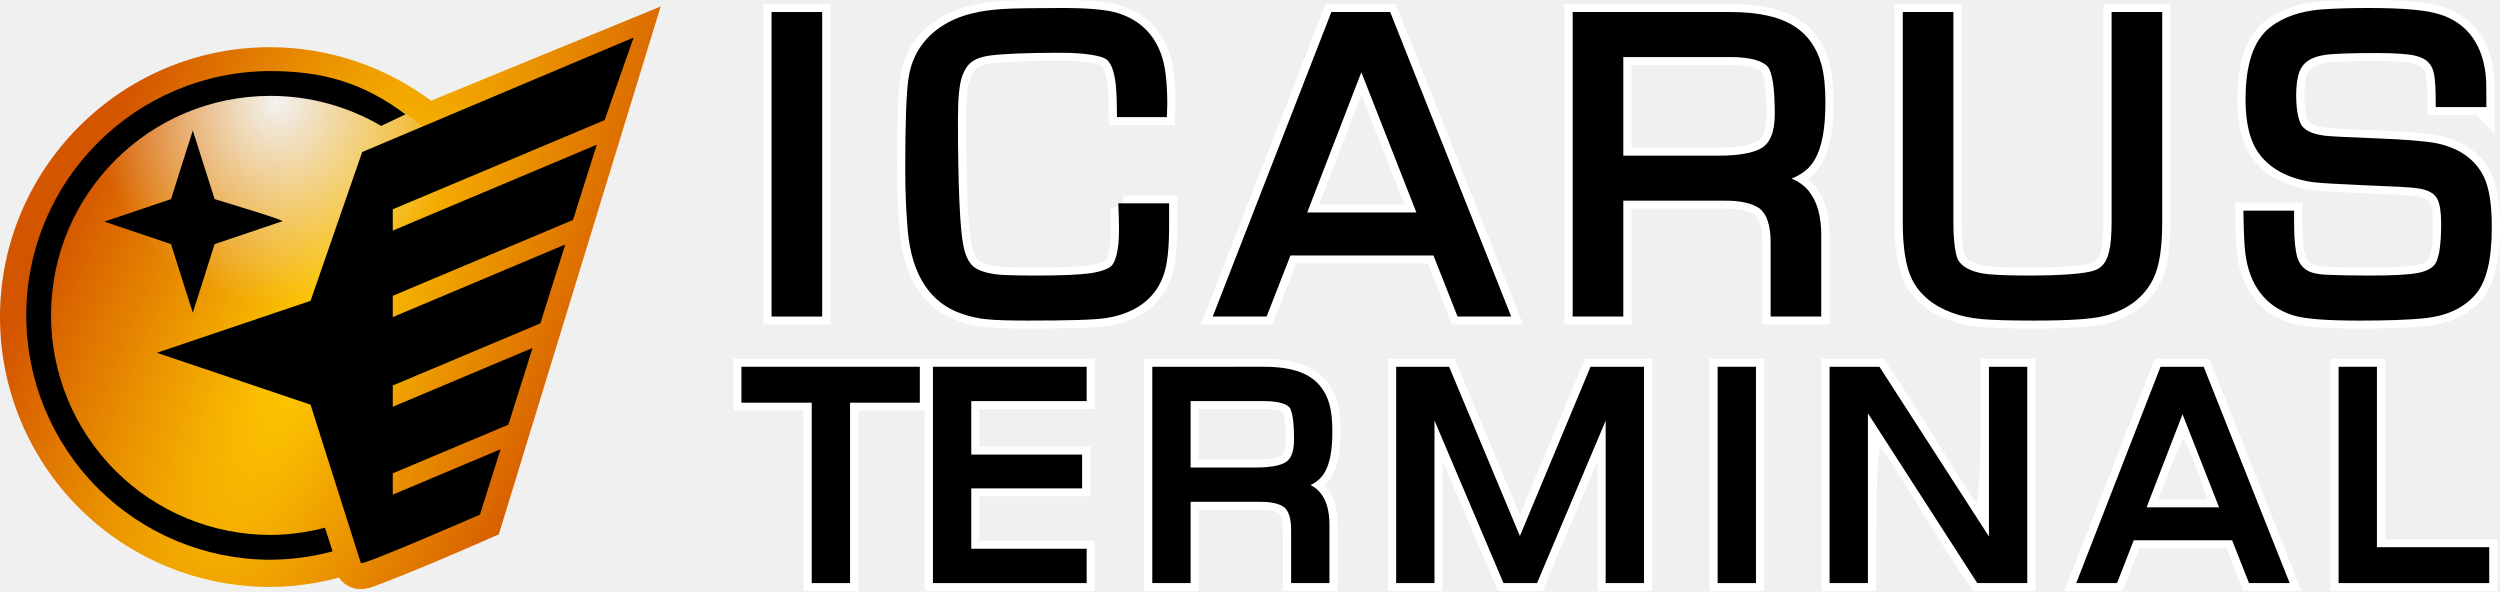
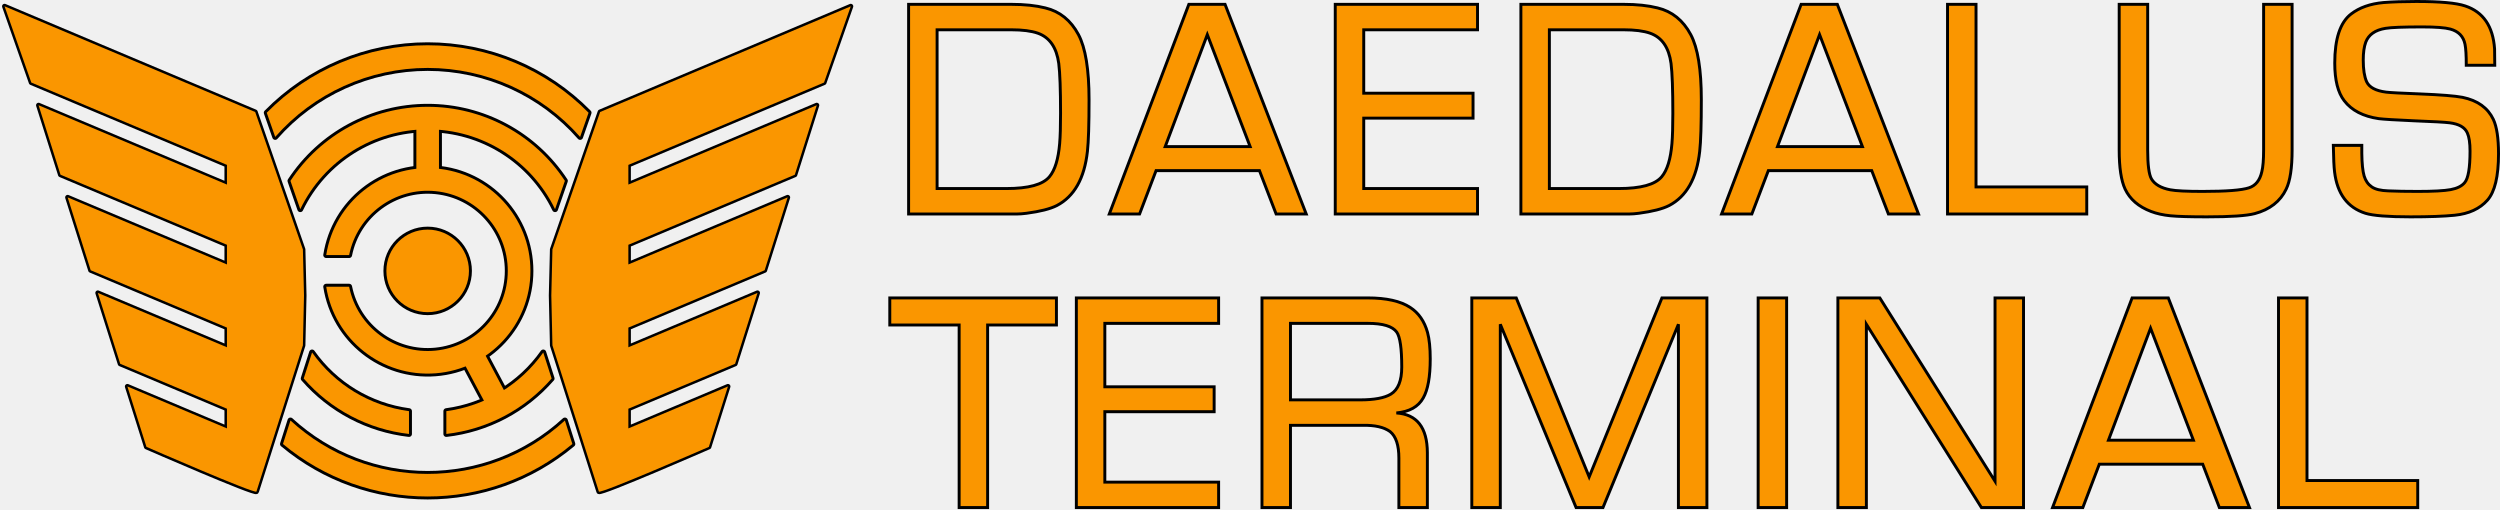
- <svg xmlns="http://www.w3.org/2000/svg" xmlns:xlink="http://www.w3.org/1999/xlink" viewBox="0 0 980.176 231.744" preserveAspectRatio="xMidYMid meet" version="1.1" id="svg10" width="980.176" height="231.744">
-   <defs id="defs14">
-     <radialGradient xlink:href="#linearGradient5837" id="radialGradient5831" cx="474.644" cy="551.905" fx="474.644" fy="551.905" r="519.201" gradientTransform="matrix(1.123227,-2.365017,0.7535116,0.3578683,-474.3556,1469.335)" gradientUnits="userSpaceOnUse" />
-     <linearGradient id="linearGradient5837">
-       <stop style="stop-color:#ffcc00;stop-opacity:1" offset="0" id="stop5833" />
-       <stop style="stop-color:#d45500;stop-opacity:1" offset="1" id="stop5835" />
-     </linearGradient>
-     <radialGradient xlink:href="#linearGradient5837" id="radialGradient6111" gradientUnits="userSpaceOnUse" gradientTransform="matrix(1.123227,-2.365017,0.7535116,0.3578683,-474.3556,1469.335)" cx="474.644" cy="551.905" fx="474.644" fy="551.905" r="519.201" />
-     <radialGradient xlink:href="#linearGradient5837" id="radialGradient6113" gradientUnits="userSpaceOnUse" gradientTransform="matrix(1.123227,-2.365017,0.7535116,0.3578683,-474.3556,1469.335)" cx="474.644" cy="551.905" fx="474.644" fy="551.905" r="519.201" />
-     <radialGradient xlink:href="#linearGradient5006" id="radialGradient5008" cx="425.712" cy="324.441" fx="425.712" fy="324.441" r="333.709" gradientTransform="matrix(0.00632991,0.2390102,-0.21512,0.00553742,195.7156,-49.09674)" gradientUnits="userSpaceOnUse" />
-     <linearGradient id="linearGradient5006">
-       <stop style="stop-color:#f2f2f2;stop-opacity:1;" offset="0" id="stop5002" />
-       <stop style="stop-color:#f2f2f2;stop-opacity:0;" offset="1" id="stop5004" />
-     </linearGradient>
-   </defs>
-   <g aria-label="DAEDALUS Terminal" transform="matrix(1.116638,0,0,1.087846,-24.40313,-24.0299)" id="text2343-2" style="font-size:186.313px;letter-spacing:10.917px;fill:#ffffff;stroke:#ffffff;stroke-width:9.073;stroke-miterlimit:4;stroke-dasharray:none">
-     <path id="path1482" style="-inkscape-font-specification:'Euro Caps';fill:#ffffff;stroke:#ffffff;stroke-width:9.073;stroke-miterlimit:4;stroke-dasharray:none" d="m 854.778,155.934 v 65.014 h 39.43 v 9.634 h -49.574 v -74.649 z m -48.05,59.208 h -36.814 l -5.87,15.44 h -10.783 l 28.328,-74.649 h 12.888 l 28.902,74.649 H 812.662 Z m -3.318,-8.55 c -15.765,-45.023 -14.124,-42.869 -30.242,0 z m -71.401,-50.659 v 74.649 h -14.994 c -39.592,-60.891 -40.961,-83.415 -40.961,0 h -10.145 v -74.649 h 14.93 c 39.642,60.864 41.025,83.44 41.025,0 z m -95.263,0 v 74.649 h -10.145 v -74.649 z m -39.309,0 v 74.649 h -10.145 v -65.27 l -26.861,65.27 h -9.57 l -26.988,-65.27 v 65.27 h -10.145 v -74.649 h 15.823 l 25.968,63.738 25.904,-63.738 z m -169.338,74.649 v -74.649 h 37.643 c 6.635,0 11.676,1.127 15.121,3.382 3.02,1.957 5.083,4.934 6.189,8.932 0.638,2.382 0.957,5.508 0.957,9.379 0,6.38 -0.829,11.017 -2.488,13.909 -1.744,3.148 -4.934,4.934 -9.57,5.359 7.316,0.468 10.995,5.189 11.038,14.164 v 19.523 H 476.844 V 212.974 c 0,-4.594 -1.042,-7.741 -3.126,-9.443 -2.169,-1.574 -5.402,-2.318 -9.698,-2.233 h -25.776 v 29.285 z m 10.145,-38.345 h 24.755 c 5.062,0 8.72,-0.681 10.974,-2.042 2.595,-1.574 3.892,-4.785 3.892,-9.634 0,-6.593 -0.595,-10.74 -1.786,-12.441 -1.489,-2.084 -4.913,-3.126 -10.272,-3.126 h -27.563 z m -77.016,-27.244 v 22.586 h 38.919 v 8.869 H 361.228 V 221.523 h 40.514 v 9.06 h -50.659 v -74.649 h 50.659 v 9.06 z m -42.563,0.574 v 65.014 h -10.145 v -65.014 h -24.691 v -9.634 h 59.336 v 9.634 z M 893.199,59.012 h -14.465 c 0,-5.034 -0.212,-8.582 -0.637,-10.644 -0.788,-4.003 -3.275,-6.58 -7.46,-7.733 -2.669,-0.728 -7.429,-1.092 -14.283,-1.092 -9.643,0 -15.86,0.243 -18.649,0.728 -5.216,0.849 -8.551,3.184 -10.007,7.005 -0.849,2.305 -1.274,5.337 -1.274,9.097 0,4.791 0.576,8.461 1.728,11.008 1.334,2.85 4.64,4.609 9.916,5.276 1.941,0.243 7.672,0.546 17.194,0.91 10.553,0.425 17.74,1.001 21.561,1.728 7.642,1.577 12.858,5.307 15.647,11.19 1.759,3.76 2.638,9.583 2.638,17.467 0,11.463 -1.88,19.317 -5.64,23.562 -3.882,4.367 -9.431,6.914 -16.648,7.642 -5.519,0.546 -12.979,0.819 -22.379,0.819 -11.402,0 -19.044,-0.606 -22.925,-1.819 -9.097,-2.911 -14.313,-9.916 -15.647,-21.015 -0.303,-2.365 -0.516,-6.853 -0.637,-13.464 h 14.465 v 4.003 c 0.061,5.216 0.455,9.067 1.183,11.554 0.728,2.426 2.032,4.276 3.912,5.549 1.759,1.213 4.549,1.88 8.37,2.001 4.185,0.182 9.158,0.273 14.92,0.273 7.884,0 13.464,-0.303 16.739,-0.91 3.275,-0.606 5.64,-1.789 7.096,-3.548 1.819,-2.123 2.729,-7.46 2.729,-16.011 0,-4.124 -0.455,-7.187 -1.365,-9.188 -1.213,-2.85 -4.215,-4.579 -9.006,-5.185 -2.365,-0.303 -8.339,-0.637 -17.922,-1.001 -9.522,-0.425 -15.526,-0.788 -18.013,-1.092 -7.945,-1.152 -13.798,-4.185 -17.558,-9.097 -3.214,-4.124 -4.822,-10.492 -4.822,-19.104 0,-12.372 2.76,-20.681 8.279,-24.927 4.245,-3.275 9.734,-5.216 16.466,-5.822 4.791,-0.364 10.341,-0.546 16.648,-0.546 12.069,0 20.348,0.758 24.836,2.274 9.158,3.032 14.131,10.31 14.92,21.834 0.061,1.274 0.091,4.033 0.091,8.279 z M 764.927,28.082 h 14.465 v 73.961 c 0,9.097 -1.001,15.708 -3.002,19.832 -2.972,6.247 -8.309,10.401 -16.011,12.463 -4.185,1.092 -12.281,1.638 -24.29,1.638 -8.551,0 -14.707,-0.182 -18.468,-0.546 -3.7,-0.364 -6.975,-1.092 -9.825,-2.183 -6.368,-2.426 -10.765,-6.216 -13.191,-11.372 -2.001,-4.306 -3.002,-10.917 -3.002,-19.832 V 28.082 h 14.465 v 73.961 c 0,7.52 0.637,12.403 1.91,14.647 1.638,2.79 4.822,4.64 9.552,5.549 2.85,0.546 8.339,0.819 16.466,0.819 11.948,0 19.771,-0.606 23.471,-1.819 3.396,-1.092 5.58,-3.821 6.55,-8.188 0.606,-2.426 0.91,-6.095 0.91,-11.008 z M 575.703,134.52 V 28.082 h 53.674 c 9.461,0 16.648,1.607 21.561,4.822 4.306,2.79 7.248,7.035 8.824,12.736 0.91,3.396 1.365,7.854 1.365,13.373 0,9.097 -1.183,15.708 -3.548,19.832 -2.487,4.488 -7.035,7.035 -13.646,7.642 10.432,0.667 15.678,7.399 15.738,20.196 v 27.838 h -14.465 v -25.109 c 0,-6.55 -1.486,-11.038 -4.458,-13.464 -3.093,-2.244 -7.702,-3.305 -13.828,-3.184 h -36.753 v 41.757 z m 14.465,-54.675 h 35.298 c 7.217,0 12.433,-0.97 15.647,-2.911 3.7,-2.244 5.549,-6.823 5.549,-13.737 0,-9.401 -0.849,-15.314 -2.547,-17.74 -2.123,-2.972 -7.005,-4.458 -14.647,-4.458 h -39.3 z m -63.863,32.659 h -52.492 l -8.37,22.015 H 450.069 L 490.461,28.082 h 18.377 l 41.211,106.439 h -15.283 z m -4.731,-12.19 -21.743,-56.858 -21.379,56.858 z M 416.227,97.039 h 14.465 v 5.276 c 0.061,8.794 -0.606,15.071 -2.001,18.831 -2.79,7.702 -9.006,12.342 -18.649,13.919 -3.639,0.606 -12.767,0.91 -27.383,0.91 -6.55,0 -11.22,-0.152 -14.01,-0.455 -2.79,-0.243 -5.549,-0.849 -8.279,-1.819 -10.674,-3.578 -16.709,-13.009 -18.104,-28.293 -0.606,-7.035 -0.91,-14.586 -0.91,-22.652 0,-16.557 0.394,-27.413 1.183,-32.568 1.274,-8.248 5.61,-14.434 13.009,-18.559 4.609,-2.608 10.765,-4.154 18.468,-4.64 3.76,-0.243 10.583,-0.364 20.469,-0.364 9.34,0 15.86,0.606 19.559,1.819 8.37,2.729 13.403,8.794 15.102,18.195 0.606,3.457 0.91,7.824 0.91,13.1 0,0.606 -0.03,1.577 -0.091,2.911 h -14.283 c -0.061,-2.365 -0.091,-3.912 -0.091,-4.64 -0.121,-8.612 -1.577,-13.919 -4.367,-15.92 -2.426,-1.759 -8.036,-2.638 -16.83,-2.638 -11.645,0 -20.014,0.334 -25.109,1.001 -3.154,0.425 -5.61,1.334 -7.369,2.729 -1.698,1.334 -3.002,3.396 -3.912,6.186 -0.97,3.032 -1.456,8.066 -1.456,15.102 0,24.987 0.667,40.574 2.001,46.76 0.788,4.003 2.244,6.823 4.367,8.46 2.426,1.88 6.368,2.941 11.827,3.184 3.336,0.121 6.914,0.182 10.735,0.182 8.794,0 15.223,-0.273 19.286,-0.819 4.124,-0.606 6.944,-1.638 8.46,-3.093 2.123,-2.062 3.184,-6.702 3.184,-13.919 0,-2.365 -0.061,-5.094 -0.182,-8.188 z M 308.879,28.082 V 134.52 H 294.414 V 28.082 Z" />
+ <svg xmlns="http://www.w3.org/2000/svg" viewBox="0 0 2543.325 517.864" preserveAspectRatio="xMidYMid" version="1.1" id="svg23" width="2543.325" height="517.864" xml:space="preserve">
+   <defs id="defs23" />
+   <g id="text2" style="font-size:373.333px;line-height:0.8;font-family:'Euro Caps';-inkscape-font-specification:'Euro Caps';letter-spacing:0px;word-spacing:0px;fill:#fa9600;stroke:#000000;stroke-width:3" aria-label="Daedalus&#10;Terminal">
+     <path d="M 924.352,217.698 V 4.417 h 104.453 q 20.234,0 34.635,3.646 22.057,5.286 33.724,27.161 10.755,20.234 10.755,66.172 0,37.734 -1.641,52.5 -4.557,41.38 -31.172,55.234 -10.026,5.104 -30.807,7.839 -5.469,0.729 -9.479,0.729 z m 28.984,-25.885 h 70.547 q 33.724,0 43.75,-12.031 8.385,-10.026 10.391,-33.724 0.911,-10.755 0.911,-30.807 0,-36.094 -1.823,-50.677 -3.281,-24.427 -21.328,-30.807 -9.844,-3.464 -27.161,-3.464 h -75.286 z m 327.942,-18.229 h -105.182 l -16.771,44.115 h -30.807 L 1209.456,4.417 h 36.823 l 82.578,213.281 h -30.625 z M 1271.8,149.156 1228.232,35.224 1185.393,149.156 Z M 1387.372,30.302 v 64.531 h 111.198 v 25.339 h -111.198 v 71.641 h 115.755 v 25.885 H 1358.388 V 4.417 h 144.739 V 30.302 Z M 1547.242,217.698 V 4.417 h 104.453 q 20.234,0 34.635,3.646 22.057,5.286 33.724,27.161 10.755,20.234 10.755,66.172 0,37.734 -1.641,52.5 -4.557,41.38 -31.172,55.234 -10.026,5.104 -30.807,7.839 -5.469,0.729 -9.479,0.729 z m 28.984,-25.885 h 70.547 q 33.724,0 43.75,-12.031 8.386,-10.026 10.391,-33.724 0.911,-10.755 0.911,-30.807 0,-36.094 -1.823,-50.677 -3.281,-24.427 -21.328,-30.807 -9.844,-3.464 -27.161,-3.464 h -75.286 z m 327.942,-18.229 h -105.182 l -16.771,44.115 h -30.807 L 1832.346,4.417 h 36.823 l 82.578,213.281 h -30.625 z m -9.479,-24.427 -43.568,-113.932 -42.839,113.932 z M 2010.263,4.417 V 190.172 h 112.656 v 27.526 H 1981.278 V 4.417 Z m 292.578,0 h 28.984 V 152.62 q 0,27.344 -6.016,39.74 -8.932,18.776 -32.083,24.974 -12.578,3.281 -48.672,3.281 -25.703,0 -37.005,-1.094 -11.12,-1.094 -19.688,-4.375 -19.141,-7.292 -26.432,-22.786 -6.016,-12.943 -6.016,-39.74 V 4.417 h 28.984 V 152.62 q 0,22.604 3.828,29.349 4.922,8.385 19.141,11.12 8.568,1.641 32.995,1.641 35.911,0 47.031,-3.646 10.208,-3.281 13.125,-16.406 1.823,-7.292 1.823,-22.057 z m 235.156,61.979 h -28.984 q 0,-15.13 -1.276,-21.328 -2.37,-12.031 -14.948,-15.495 -8.021,-2.187 -28.62,-2.187 -28.984,0 -37.37,1.458 -15.677,2.552 -20.052,14.036 -2.552,6.927 -2.552,18.229 0,14.401 3.463,22.057 4.01,8.568 19.87,10.573 5.833,0.729 34.453,1.823 31.719,1.276 43.203,3.464 22.969,4.74 31.354,22.422 5.286,11.302 5.286,35 0,34.453 -11.302,47.214 -11.667,13.125 -33.359,15.312 -16.588,1.641 -44.844,1.641 -34.271,0 -45.937,-3.646 -27.344,-8.75 -31.354,-42.109 -0.911,-7.109 -1.276,-26.979 h 28.984 q 0,6.198 0,8.021 0.182,15.677 2.37,23.151 2.188,7.292 7.839,11.12 5.286,3.646 16.771,4.01 12.578,0.547 29.896,0.547 23.698,0 33.542,-1.823 9.844,-1.823 14.219,-7.109 5.469,-6.38 5.469,-32.083 0,-12.396 -2.734,-18.411 -3.646,-8.568 -18.047,-10.391 -7.109,-0.911 -35.911,-2.005 -28.62,-1.276 -36.094,-2.188 -23.88,-3.464 -35.182,-18.229 -9.662,-12.396 -9.662,-38.281 0,-37.187 16.588,-49.948 12.76,-9.844 32.995,-11.667 14.401,-1.094 33.359,-1.094 36.276,0 49.766,4.557 27.526,9.115 29.896,43.75 0.182,3.828 0.182,16.589 z" id="path20" />
+     <path d="M 1004.743,330.609 V 516.364 H 975.758 V 330.609 h -70.547 v -27.526 h 169.531 v 27.526 z m 119.238,-1.641 v 64.531 h 111.198 v 25.339 h -111.198 v 71.641 h 115.755 v 25.885 H 1094.996 V 303.083 h 144.739 v 25.885 z m 159.87,187.396 V 303.083 h 107.552 q 28.437,0 43.203,9.661 12.943,8.385 17.682,25.521 2.734,10.208 2.734,26.797 0,27.344 -7.109,39.74 -7.474,13.49 -27.344,15.312 31.354,2.005 31.536,40.469 v 55.781 h -28.984 v -50.312 q 0,-19.687 -8.932,-26.979 -9.297,-6.745 -27.708,-6.38 h -73.646 v 83.672 z m 28.984,-109.557 h 70.729 q 21.693,0 31.354,-5.833 11.12,-6.745 11.12,-27.526 0,-28.255 -5.104,-35.547 -6.38,-8.932 -29.349,-8.932 h -78.75 z m 423.646,-103.724 v 213.281 h -28.984 V 329.88 l -76.745,186.484 h -27.344 l -77.109,-186.484 v 186.484 h -28.984 V 303.083 h 45.208 l 74.193,182.109 74.01,-182.109 z m 81.12,0 v 213.281 h -28.984 V 303.083 Z m 240.989,0 v 213.281 h -42.839 L 1898.719,329.88 v 186.484 h -28.984 V 303.083 h 42.656 l 117.213,186.484 V 303.083 Z m 182.292,169.167 h -105.182 l -16.771,44.115 h -30.807 l 80.937,-213.281 h 36.823 l 82.578,213.281 h -30.625 z m -9.479,-24.427 -43.568,-113.932 -42.839,113.932 z m 115.573,-144.739 v 185.755 h 112.656 v 27.526 H 2317.99 V 303.083 Z" id="path21" />
  </g>
-   <g id="g1048" transform="translate(-19.80995,-14.78881)">
-     <g id="path845-8" style="fill:url(#radialGradient5831);fill-opacity:1" transform="matrix(0.250451,0,0,0.250451,23.44834,10.55475)">
-       <path style="color:#000000;fill:url(#radialGradient6111);fill-opacity:1;fill-rule:evenodd;stroke-width:80;-inkscape-stroke:none;paint-order:fill markers stroke" d="m 407.949,130.803 c -211.007,4e-5 -382.477,171.47 -382.477,382.477 0,101.432 40.303,198.731 112.026,270.455 71.723,71.723 169.019,112.024 270.451,112.024 h 0.052 0.052 c 32.827,-0.172 65.401,-4.654 96.975,-13.114 l -0.81,-2.512 a 371.939,379.421 0 0 0 35.6,-11.078 l 9.491,29.87 c 2.092,4.689 186.426,-75.773 186.426,-75.773 l 41.395,-97.317 -84.76,39.039 a 371.939,379.421 0 0 0 29.661,-39.15 l 57.504,-26.201 37.224,-102.284 -44.601,20.859 a 371.939,379.421 0 0 0 5.84,-27.39 l 40.864,-18.794 40.337,-112.385 -72.752,34.139 a 371.939,379.421 0 0 0 -2.076,-24.497 l 77.202,-35.855 44.394,-125.548 -144.291,67.776 a 371.939,379.421 0 0 0 -8.853,-21.425 l 155.536,-72.618 47.056,-134.194 -260.133,116.093 a 371.939,379.421 0 0 0 -16.012,-17.682 l 57.587,-25.073 -69.781,13.101 a 371.939,379.421 0 0 0 -31.965,-26.899 l 1.224,-0.221 C 570.957,157.944 491.063,130.805 407.951,130.803 Z" id="path5747" />
-       <path style="color:#000000;fill:url(#radialGradient6113);fill-opacity:1;fill-rule:evenodd;-inkscape-stroke:none;paint-order:fill markers stroke" d="M 1019.699,27.018 660.225,174.547 C 588.039,120.792 499.771,90.806 407.953,90.803 h -0.002 -0.002 C 175.272,90.803 -14.527,280.602 -14.527,513.279 c 0,112.028 44.527,219.525 123.742,298.74 79.215,79.215 186.707,123.74 298.734,123.74 H 408 h 0.158 l 0.104,-0.002 c 36.329,-0.19 72.313,-5.15 107.119,-14.477 l 0.688,-0.184 c 7.099,10.634 17.56,15.128 23.086,16.613 6.459,1.736 9.761,1.474 12.307,1.383 5.09,-0.183 7.109,-0.779 9.119,-1.234 4.019,-0.91 6.758,-1.817 10.018,-2.906 66.641,-24.906 138.986,-56.75 195.719,-81.506 z M 407.949,170.803 h 0.002 c 66.557,0.003 130.777,19.491 185.51,54.809 l 17.646,13.236 c 9.941,7.456 19.47,15.475 28.543,24.02 l 6.346,5.975 4.488,4.652 c 4.932,5.111 9.704,10.382 14.311,15.805 l 19.41,22.848 202.748,-90.482 -10.771,30.717 -175.996,82.17 16.146,35.955 c 2.834,6.312 5.479,12.712 7.93,19.191 l 15.293,40.43 96.795,-45.465 -6.883,19.463 -88.186,40.955 3.357,28.736 c 0.853,7.299 1.474,14.624 1.861,21.965 l 3.137,59.346 39.385,-18.48 -2.135,5.947 -44.66,20.539 -3.627,20.66 c -1.448,8.248 -3.194,16.436 -5.234,24.551 l -19.387,77.094 -18.994,8.654 -6.336,9.594 c -8.09,12.253 -16.95,23.949 -26.525,35.014 l 41.209,54.828 c -12.263,5.334 -37.737,16.47 -75.559,32.408 -19.276,8.123 -37.075,15.388 -52.799,21.678 l -9.705,-30.545 -39.264,14.447 c -10.406,3.828 -20.991,7.122 -31.715,9.869 l -41.199,10.553 0.15,0.465 c -15.017,2.113 -30.162,3.274 -45.357,3.355 C 317.071,855.741 229.999,819.665 165.783,755.449 101.552,691.218 65.473,604.116 65.473,513.279 c 0,-189.337 153.14,-342.477 342.477,-342.477 z" id="path5749" />
+   <g id="g13" transform="translate(-64.92561,-224.4157)">
+     <g fill="#000000" stroke="#000000" stroke-width="6" stroke-linejoin="round" id="g12">
+       <path d="m 336.3,339.1 a 229.5,229.5 0 0 1 327.4,0 l -8.6,24.6 a 206.5,206.5 0 0 0 -310.2,0 z" fill="inherit" id="path1" />
+       <path d="m 647.2,676.1 a 229.5,229.5 0 0 1 -294.4,0 l 7.6,-23.9 a 206.5,206.5 0 0 0 279.2,0 z" fill="inherit" id="path2" />
+       <path d="m 360.4,408.4 a 167,167 0 0 1 279.2,0 l -10,28.8 a 144,144 0 0 0 -259.2,0 z" fill="inherit" id="path3" />
+       <path d="M 626.1,609.5 A 167,167 0 0 1 519,665.9 V 642.7 A 144,144 0 0 0 617.6,583 Z" fill="inherit" id="path4" />
+       <path d="M 481,665.9 A 167,167 0 0 1 373.9,609.5 l 8.5,-26.5 a 144,144 0 0 0 98.6,59.7 z" fill="inherit" id="path5" />
+       <path d="m 396.8,483.9 a 104.5,104.5 0 1 1 0,32.2 h 23.3 a 81.5,81.5 0 1 0 0,-32.2 z" fill="inherit" id="path6" />
+       <rect x="488.5" y="353" width="23" height="45.5" fill="inherit" id="rect6" />
+       <rect x="-11.5" y="-22.8" width="23" height="45.5" transform="rotate(152,203.1924,374.4624)" fill="inherit" id="rect7" />
+       <circle cx="500" cy="500" r="42" fill="inherit" id="circle7" />
+       <g transform="matrix(2,0,0,2,31.32,36.62)" id="g8">
+         <g transform="matrix(0.427557,0,0,0.427557,81.18131,139.3194)" id="g7">
+           <path fill="inherit" d="m 861.578,-98.713 -298.163,125.714 -56.75,163.534 -1.326,54.802 1.326,59.286 55.26,173.945 c 1.47,3.3 130.834,-53.17 130.834,-53.17 l 22.69,-71.844 -118.464,49.864 v -23.391 l 126.984,-53.448 26.633,-84.322 -153.617,64.66 V 283.529 L 759.122,215.283 786.5,128.605 596.985,208.373 V 184.984 L 795.021,101.627 821.117,18.997 596.985,113.34 V 89.95 L 829.777,-8.038 Z" id="path7" />
+         </g>
+       </g>
+       <g transform="matrix(-1,0,0,1,1000,0)" id="g11">
+         <g transform="matrix(2,0,0,2,31.32,36.62)" id="g10">
+           <g transform="matrix(0.427557,0,0,0.427557,81.18131,139.3194)" id="g9">
+             <path fill="inherit" d="m 861.578,-98.713 -298.163,125.714 -56.75,163.534 -1.326,54.802 1.326,59.286 55.26,173.945 c 1.47,3.3 130.834,-53.17 130.834,-53.17 l 22.69,-71.844 -118.464,49.864 v -23.391 l 126.984,-53.448 26.633,-84.322 -153.617,64.66 V 283.529 L 759.122,215.283 786.5,128.605 596.985,208.373 V 184.984 L 795.021,101.627 821.117,18.997 596.985,113.34 V 89.95 L 829.777,-8.038 Z" id="path8" />
+           </g>
+         </g>
+       </g>
    </g>
-     <ellipse style="fill:url(#radialGradient5008);fill-opacity:1;fill-rule:evenodd;stroke:none;stroke-width:6.153;stroke-miterlimit:4;stroke-dasharray:none;stroke-dashoffset:0;stroke-opacity:1;paint-order:fill markers stroke" id="path4868" cx="125.455" cy="113.81" rx="83.578" ry="70.798" />
-     <path id="path951-1" style="fill:#000000;stroke-width:0.071" d="m 95.402,65.947 -1.223,3.848 -7.326,23.058 -26.117,8.824 26.117,8.824 8.549,26.906 8.549,-26.906 26.117,-8.824 c 1.635,0.013 1.432,-0.499 -26.117,-8.824 z" />
-     <path id="path16357" style="color:#000000;fill:#000000;fill-rule:evenodd;stroke-width:0.232;-inkscape-stroke:none;paint-order:fill markers stroke" d="m 125.888,42.656 c -52.847,6e-6 -95.792,42.945 -95.792,95.792 0,25.404 10.094,49.772 28.057,67.735 17.963,17.963 42.331,28.057 67.735,28.057 h 0.013 0.013 c 8.222,-0.043 16.38,-1.165 24.288,-3.284 l -2.991,-9.278 c -6.953,1.828 -14.116,2.804 -21.336,2.843 -22.825,-0.004 -44.708,-9.07 -60.848,-25.21 -16.143,-16.143 -25.21,-38.032 -25.21,-60.862 -1e-5,-47.594 38.478,-86.072 86.072,-86.072 15.428,5.22e-4 30.352,4.16 43.359,11.765 l 9.565,-4.525 C 162.438,47.423 146.704,42.656 125.888,42.656 Z" />
-     <path id="path7520-2" style="fill:#000000;fill-opacity:1;fill-rule:evenodd;stroke-width:16.322;paint-order:fill markers stroke" d="m 268.23,29.511 -106.408,44.866 -20.255,58.362 -60.259,20.357 60.259,20.358 19.724,62.078 c 0.524,1.174 46.691,-18.977 46.691,-18.977 l 8.098,-25.638 -42.275,17.795 v -8.347 l 45.316,-19.075 9.505,-30.093 -54.821,23.076 v -8.347 l 57.862,-24.355 9.77,-30.934 -67.632,28.468 v -8.347 l 70.673,-29.748 9.314,-29.489 -79.987,33.669 v -8.347 l 83.078,-34.97 z" />
-   </g>
-   <g aria-label="DAEDALUS Terminal" transform="matrix(1.116638,0,0,1.087846,5.89647,-21.50493)" id="text2343-3" style="font-size:186.313px;letter-spacing:10.917px;fill:#000000;stroke:#000000;stroke-width:3.312">
-     <g id="path51767-5" transform="translate(-27.13467,-2.32107)">
-       <path style="color:#000000;-inkscape-font-specification:'Euro Caps';stroke:none;-inkscape-stroke:none" d="M 308.879,28.082 V 134.52 H 294.414 V 28.082 Z" id="path52890" />
-       <path style="color:#000000;-inkscape-font-specification:'Euro Caps';stroke:none;-inkscape-stroke:none" d="M 292.758,26.426 V 136.176 h 17.777 V 26.426 h -1.656 z m 3.312,3.312 h 11.152 V 132.863 h -11.152 z" id="path52887" />
-     </g>
-     <g id="path51769-5" transform="translate(-27.13467,-2.32107)">
-       <path style="color:#000000;-inkscape-font-specification:'Euro Caps';stroke:none;-inkscape-stroke:none" d="m 416.227,97.039 h 14.465 q 0,4.003 0,5.276 0.091,13.191 -2.001,18.831 -4.185,11.554 -18.649,13.919 -5.458,0.91 -27.383,0.91 -9.825,0 -14.01,-0.455 -4.185,-0.364 -8.279,-1.819 -16.011,-5.367 -18.104,-28.293 -0.91,-10.553 -0.91,-22.652 0,-24.836 1.183,-32.568 1.91,-12.372 13.009,-18.559 6.914,-3.912 18.468,-4.64 5.64,-0.364 20.469,-0.364 14.01,0 19.559,1.819 12.554,4.094 15.102,18.195 0.91,5.185 0.91,13.1 0,0.91 -0.091,2.911 h -14.283 q -0.091,-3.548 -0.091,-4.64 -0.182,-12.918 -4.367,-15.92 -3.639,-2.638 -16.83,-2.638 -17.467,0 -25.109,1.001 -4.731,0.637 -7.369,2.729 -2.547,2.001 -3.912,6.186 -1.456,4.549 -1.456,15.102 0,37.481 2.001,46.76 1.183,6.004 4.367,8.46 3.639,2.82 11.827,3.184 5.004,0.182 10.735,0.182 13.191,0 19.286,-0.819 6.186,-0.91 8.46,-3.093 3.184,-3.093 3.184,-13.919 0,-3.548 -0.182,-8.188 z" id="path52884" />
-       <path style="color:#000000;-inkscape-font-specification:'Euro Caps';stroke:none;-inkscape-stroke:none" d="m 394.484,24.971 c -9.899,0 -16.723,0.119 -20.576,0.367 -7.861,0.496 -14.253,2.068 -19.166,4.846 -7.774,4.333 -12.499,11.067 -13.84,19.752 v 0.002 c -0.828,5.417 -1.203,16.235 -1.203,32.818 0,8.108 0.305,15.706 0.916,22.795 l 0.002,0.004 v 0.004 c 1.428,15.648 7.896,25.909 19.217,29.709 2.848,1.011 5.74,1.646 8.664,1.9 0.002,1.7e-4 0.004,0.002 0.006,0.002 2.93,0.317 7.595,0.461 14.154,0.461 14.639,0 23.661,-0.266 27.654,-0.932 10.034,-1.642 16.942,-6.743 19.93,-14.977 v -0.002 c 1.543,-4.16 2.166,-10.529 2.105,-19.404 v -0.012 -6.922 h -16.121 -1.723 l 0.068,1.721 c 0.121,3.077 0.18,5.786 0.18,8.123 0,7.052 -1.25,11.338 -2.68,12.729 -1.06,1.014 -3.588,2.062 -7.547,2.645 -7.5e-4,1.1e-4 -10e-4,-1.1e-4 -0.002,0 -3.909,0.524 -10.296,0.803 -19.045,0.803 -3.798,0 -7.353,-0.061 -10.662,-0.182 -5.28,-0.235 -8.907,-1.305 -10.885,-2.838 l -0.002,-0.002 h -0.002 c -1.685,-1.299 -3.012,-3.702 -3.754,-7.471 l -0.002,-0.014 -0.004,-0.014 c -1.237,-5.737 -1.963,-21.454 -1.963,-46.412 0,-6.958 0.52,-11.917 1.377,-14.596 1.4e-4,-4.46e-4 -1.4e-4,-0.002 0,-0.002 0.839,-2.569 1.989,-4.314 3.357,-5.389 l 0.002,-0.002 0.004,-0.002 c 1.445,-1.146 3.604,-1.987 6.561,-2.385 4.934,-0.646 13.277,-0.986 24.887,-0.986 8.684,0 14.203,1.122 15.859,2.322 l 0.002,0.004 0.004,0.002 c 0.942,0.676 1.882,2.128 2.553,4.572 0.67,2.444 1.064,5.808 1.123,10.025 3.1e-4,0.778 0.031,2.3 0.092,4.658 l 0.041,1.613 h 17.48 l 0.07,-1.58 c 0.061,-1.346 0.094,-2.325 0.094,-2.986 0,-5.34 -0.304,-9.789 -0.936,-13.387 v -0.004 -0.004 c -1.778,-9.841 -7.347,-16.582 -16.217,-19.475 h -0.002 c -4.092,-1.341 -10.662,-1.9 -20.072,-1.9 z m 0,3.311 c 9.268,0 15.735,0.654 19.043,1.738 h 0.002 c 7.868,2.566 12.368,7.954 13.986,16.914 0.581,3.315 0.883,7.597 0.883,12.807 0,0.244 -0.028,0.855 -0.039,1.256 H 417.305 c -0.025,-1.16 -0.059,-2.542 -0.059,-2.984 V 58 57.988 c -0.062,-4.395 -0.457,-7.991 -1.242,-10.854 -0.785,-2.861 -1.966,-5.061 -3.812,-6.387 -3.196,-2.315 -8.897,-2.951 -17.799,-2.951 -11.676,0 -20.067,0.327 -25.322,1.016 h -0.004 -0.002 c -3.348,0.451 -6.1,1.427 -8.172,3.068 -7.1e-4,5.56e-4 -10e-4,0.001 -0.002,0.002 -2.025,1.592 -3.482,3.969 -4.461,6.973 l -0.002,0.004 v 0.006 c -1.084,3.386 -1.535,8.494 -1.535,15.605 0,24.998 0.608,40.446 2.037,47.09 0.835,4.232 2.416,7.468 4.975,9.441 2.874,2.226 7.13,3.277 12.766,3.527 l 0.006,0.002 h 0.008 c 3.359,0.122 6.957,0.182 10.795,0.182 8.828,0 15.286,-0.265 19.506,-0.832 l 0.01,-0.002 0.012,-0.002 c 4.284,-0.63 7.391,-1.642 9.365,-3.537 l 0.004,-0.002 0.004,-0.004 c 2.815,-2.735 3.686,-7.728 3.686,-15.107 0,-1.894 -0.068,-4.189 -0.145,-6.531 h 11.115 v 3.627 0.004 c 0.06,8.705 -0.653,14.886 -1.898,18.244 l -0.002,0.006 -0.002,0.008 c -2.594,7.162 -8.115,11.336 -17.359,12.848 h -0.002 -0.004 c -3.284,0.547 -12.516,0.889 -27.109,0.889 -6.524,0 -11.181,-0.157 -13.832,-0.445 l -0.018,-0.002 -0.018,-0.002 c -2.646,-0.23 -5.265,-0.805 -7.867,-1.73 l -0.014,-0.004 -0.014,-0.006 c -10.019,-3.359 -15.618,-11.956 -16.98,-26.865 -0.602,-6.981 -0.904,-14.485 -0.904,-22.51 0,-16.528 0.416,-27.42 1.164,-32.314 v -0.004 c 1.207,-7.809 5.155,-13.447 12.178,-17.361 l 0.006,-0.002 0.004,-0.004 c 4.304,-2.435 10.219,-3.953 17.756,-4.428 h 0.002 c 3.667,-0.237 10.491,-0.361 20.363,-0.361 z" id="path52881" />
-     </g>
-     <g id="path51771-6" transform="translate(-27.13467,-2.32107)">
-       <path style="color:#000000;-inkscape-font-specification:'Euro Caps';stroke:none;-inkscape-stroke:none" d="m 526.304,112.505 h -52.492 l -8.37,22.015 H 450.069 L 490.461,28.082 h 18.377 l 41.211,106.439 h -15.283 z m -4.731,-12.19 -21.743,-56.858 -21.379,56.858 z" id="path52878" />
-       <path style="color:#000000;-inkscape-font-specification:'Euro Caps';stroke:none;-inkscape-stroke:none" d="M 489.318,26.426 447.67,136.176 h 18.916 l 8.369,-22.016 h 50.211 l 8.461,22.016 h 18.838 L 509.973,26.426 Z m 2.285,3.312 h 16.1 l 39.928,103.125 h -11.729 l -8.461,-22.014 h -1.137 -53.635 l -8.369,22.014 h -11.832 z m 8.215,9.047 -23.758,63.186 h 47.92 l -0.859,-2.248 z m 0.025,9.34 19.324,50.533 h -38.324 z" id="path52875" />
-     </g>
-     <g id="path51773-7" transform="translate(-27.13467,-2.32107)">
-       <path style="color:#000000;-inkscape-font-specification:'Euro Caps';stroke:none;-inkscape-stroke:none" d="M 575.703,134.52 V 28.082 h 53.674 q 14.192,0 21.561,4.822 6.459,4.185 8.824,12.736 1.365,5.094 1.365,13.373 0,13.646 -3.548,19.832 -3.73,6.732 -13.646,7.642 15.647,1.001 15.738,20.196 v 27.838 h -14.465 v -25.109 q 0,-9.825 -4.458,-13.464 -4.64,-3.366 -13.828,-3.184 h -36.753 v 41.757 z m 14.465,-54.675 h 35.298 q 10.826,0 15.647,-2.911 5.549,-3.366 5.549,-13.737 0,-14.101 -2.547,-17.74 -3.184,-4.458 -14.647,-4.458 h -39.3 z" id="path52872" />
-       <path style="color:#000000;-inkscape-font-specification:'Euro Caps';stroke:none;-inkscape-stroke:none" d="M 574.047,26.426 V 136.176 h 1.656 16.121 V 94.42 h 35.113 0.016 c 5.886,-0.117 10.11,0.929 12.773,2.84 2.389,1.972 3.824,5.878 3.824,12.152 v 26.764 h 17.775 v -29.498 -0.004 c -0.031,-6.623 -1.394,-11.891 -4.328,-15.656 -1.589,-2.04 -3.664,-3.536 -6.084,-4.576 3.531,-1.424 6.352,-3.624 8.107,-6.787 2.622,-4.58 3.762,-11.41 3.762,-20.643 0,-5.61 -0.454,-10.188 -1.422,-13.801 l -0.002,-0.006 -0.002,-0.008 c -1.661,-6.005 -4.856,-10.66 -9.514,-13.68 l -0.002,-0.002 c -5.32,-3.48 -12.817,-5.09 -22.465,-5.09 z m 3.312,3.312 h 52.018 c 9.274,0 16.149,1.603 20.654,4.551 l 0.002,0.002 0.004,0.002 c 3.949,2.558 6.632,6.388 8.125,11.777 0.851,3.18 1.309,7.514 1.309,12.941 0,8.954 -1.224,15.342 -3.328,19.01 l -0.006,0.01 -0.006,0.012 c -2.2,3.971 -6.09,6.221 -12.35,6.795 l 0.045,3.301 c 4.879,0.312 8.246,1.947 10.559,4.914 2.312,2.967 3.602,7.463 3.631,13.637 v 26.174 h -11.152 v -23.451 c 0,-6.801 -1.529,-11.86 -5.066,-14.748 l -0.037,-0.029 -0.039,-0.027 c -3.519,-2.553 -8.483,-3.621 -14.801,-3.5 h -38.408 v 41.756 h -11.152 z m 11.152,9.605 v 42.158 h 1.656 35.297 c 7.366,0 12.82,-0.926 16.504,-3.15 h 0.002 v -0.002 c 4.344,-2.635 6.348,-7.943 6.348,-15.152 0,-4.75 -0.212,-8.642 -0.654,-11.721 -0.442,-3.079 -1.056,-5.344 -2.193,-6.969 l -0.004,-0.006 -0.004,-0.008 c -2.669,-3.737 -8.138,-5.15 -15.994,-5.15 z m 3.312,3.312 h 37.645 c 7.42,0 11.713,1.554 13.293,3.758 0.56,0.804 1.219,2.704 1.625,5.533 0.407,2.834 0.619,6.6 0.619,11.25 0,6.619 -1.697,10.467 -4.752,12.32 -2.745,1.657 -7.722,2.672 -14.789,2.672 h -33.641 z" id="path52869" />
-     </g>
-     <g id="path51775-4" transform="translate(-27.13467,-2.32107)">
-       <path style="color:#000000;-inkscape-font-specification:'Euro Caps';stroke:none;-inkscape-stroke:none" d="m 764.927,28.082 h 14.465 v 73.961 q 0,13.646 -3.002,19.832 -4.458,9.37 -16.011,12.463 -6.277,1.638 -24.29,1.638 -12.827,0 -18.468,-0.546 -5.549,-0.546 -9.825,-2.183 -9.552,-3.639 -13.191,-11.372 -3.002,-6.459 -3.002,-19.832 V 28.082 h 14.465 v 73.961 q 0,11.281 1.91,14.647 2.456,4.185 9.552,5.549 4.276,0.819 16.466,0.819 17.922,0 23.471,-1.819 5.095,-1.638 6.55,-8.188 0.91,-3.639 0.91,-11.008 z" id="path52866" />
-       <path style="color:#000000;-inkscape-font-specification:'Euro Caps';stroke:none;-inkscape-stroke:none" d="m 689.947,26.426 v 75.617 c 0,9.039 0.971,15.827 3.156,20.529 l 0.002,0.004 v 0.004 c 2.621,5.57 7.434,9.675 14.102,12.215 3.016,1.154 6.435,1.908 10.252,2.283 h 0.002 c 3.88,0.375 10.052,0.553 18.627,0.553 12.059,0 20.15,-0.5 24.709,-1.689 l 0.004,-0.002 0.006,-0.002 c 8.05,-2.155 13.891,-6.662 17.072,-13.34 l 0.002,-0.006 c 2.208,-4.554 3.166,-11.334 3.166,-20.549 V 26.426 h -17.775 v 1.656 73.961 c 0,4.844 -0.319,8.435 -0.861,10.605 l -0.004,0.021 -0.006,0.021 c -0.888,3.996 -2.612,6.062 -5.439,6.971 h -0.006 l -0.004,0.002 c -3.198,1.049 -11.063,1.738 -22.955,1.738 -8.09,0 -13.589,-0.298 -16.154,-0.789 -4.449,-0.856 -7.098,-2.499 -8.426,-4.75 -0.881,-1.558 -1.693,-6.4 -1.693,-13.82 V 26.426 Z m 3.311,3.312 h 11.154 v 72.305 c 0,7.614 0.459,12.53 2.125,15.465 l 0.006,0.01 0.006,0.01 c 1.95,3.322 5.664,5.376 10.668,6.338 h 0.002 c 3.136,0.601 8.613,0.848 16.777,0.848 11.998,0 19.776,-0.523 23.979,-1.898 3.956,-1.271 6.593,-4.653 7.65,-9.373 0.669,-2.681 0.959,-6.423 0.959,-11.398 V 29.738 h 11.152 v 72.305 c 0,8.976 -1.043,15.416 -2.836,19.109 l -0.004,0.006 -0.002,0.006 c -2.763,5.809 -7.594,9.606 -14.943,11.574 -6.3e-4,1.7e-4 -10e-4,-1.7e-4 -0.002,0 -3.814,0.993 -11.911,1.582 -23.861,1.582 -8.527,0 -14.664,-0.187 -18.305,-0.539 h -0.002 c -3.579,-0.352 -6.709,-1.054 -9.393,-2.082 h -0.002 -0.002 c -6.065,-2.311 -10.046,-5.785 -12.277,-10.521 l -0.002,-0.004 c -6.3e-4,-10e-4 -10e-4,-0.003 -0.002,-0.004 -1.815,-3.911 -2.846,-10.341 -2.846,-19.127 z" id="path52863" />
-     </g>
-     <g id="path51777-5" transform="translate(-27.13467,-2.32107)">
-       <path style="color:#000000;-inkscape-font-specification:'Euro Caps';stroke:none;-inkscape-stroke:none" d="m 893.199,59.012 h -14.465 q 0,-7.551 -0.637,-10.644 -1.183,-6.004 -7.46,-7.733 -4.003,-1.092 -14.283,-1.092 -14.465,0 -18.649,0.728 -7.824,1.274 -10.007,7.005 -1.274,3.457 -1.274,9.097 0,7.187 1.728,11.008 2.001,4.276 9.916,5.276 2.911,0.364 17.194,0.91 15.829,0.637 21.561,1.728 11.463,2.365 15.647,11.19 2.638,5.64 2.638,17.467 0,17.194 -5.64,23.562 -5.822,6.55 -16.648,7.642 -8.279,0.819 -22.379,0.819 -17.103,0 -22.925,-1.819 -13.646,-4.367 -15.647,-21.015 -0.455,-3.548 -0.637,-13.464 h 14.465 q 0,3.093 0,4.003 0.091,7.824 1.183,11.554 1.092,3.639 3.912,5.549 2.638,1.819 8.37,2.001 6.277,0.273 14.92,0.273 11.827,0 16.739,-0.91 4.913,-0.91 7.096,-3.548 2.729,-3.184 2.729,-16.011 0,-6.186 -1.365,-9.188 -1.819,-4.276 -9.006,-5.185 -3.548,-0.455 -17.922,-1.001 -14.283,-0.637 -18.013,-1.092 -11.917,-1.728 -17.558,-9.097 -4.822,-6.186 -4.822,-19.104 0,-18.559 8.279,-24.927 6.368,-4.913 16.466,-5.822 7.187,-0.546 16.648,-0.546 18.104,0 24.836,2.274 13.737,4.549 14.92,21.834 0.091,1.91 0.091,8.279 z" id="path52860" />
-       <path style="color:#000000;-inkscape-font-specification:'Euro Caps';stroke:none;-inkscape-stroke:none" d="m 853.354,24.971 c -6.339,0 -11.927,0.183 -16.773,0.551 h -0.012 l -0.012,0.002 c -6.965,0.627 -12.787,2.656 -17.328,6.158 -6.135,4.719 -8.924,13.62 -8.924,26.238 0,8.816 1.614,15.554 5.17,20.119 8.6e-4,0.001 10e-4,0.003 0.002,0.004 4.065,5.303 10.392,8.525 18.625,9.719 l 0.019,0.002 0.018,0.002 c 2.647,0.323 8.608,0.678 18.141,1.104 h 0.004 0.006 c 9.57,0.363 15.605,0.71 17.773,0.988 h 0.002 0.002 c 4.488,0.568 6.768,2.025 7.689,4.191 l 0.008,0.018 0.01,0.02 c 0.732,1.611 1.215,4.5 1.215,8.502 0,4.217 -0.228,7.615 -0.658,10.139 -0.43,2.524 -1.12,4.151 -1.672,4.795 l -0.01,0.012 -0.008,0.012 c -1.126,1.361 -3.087,2.412 -6.123,2.975 -3.041,0.563 -8.596,0.883 -16.438,0.883 -5.744,0 -10.696,-0.091 -14.848,-0.271 l -0.01,-0.002 h -0.01 c -3.654,-0.116 -6.162,-0.8 -7.48,-1.709 l -0.006,-0.004 -0.006,-0.004 c -1.558,-1.055 -2.616,-2.528 -3.254,-4.654 -0.641,-2.197 -1.053,-5.955 -1.113,-11.078 v -0.019 -5.639 h -17.809 l 0.031,1.686 c 0.122,6.631 0.326,11.11 0.65,13.641 10e-5,7.2e-4 -9e-5,0.003 0,0.004 1.388,11.518 7.132,19.294 16.785,22.383 h 0.006 l 0.006,0.002 c 4.322,1.351 11.957,1.895 23.418,1.895 9.433,0 16.932,-0.271 22.543,-0.826 h 0.002 0.002 c 7.517,-0.758 13.529,-3.476 17.719,-8.189 l 0.002,-0.002 c 4.251,-4.799 6.057,-13.016 6.057,-24.66 0,-8.007 -0.848,-14.005 -2.795,-18.168 l -0.002,-0.004 -0.002,-0.004 C 890.951,79.417 885.16,75.327 877.158,73.676 l -0.012,-0.004 -0.012,-0.002 c -4.038,-0.769 -11.222,-1.33 -21.805,-1.756 h -0.002 -0.002 c -9.511,-0.363 -15.337,-0.685 -17.049,-0.898 h -0.002 c -4.993,-0.632 -7.612,-2.196 -8.615,-4.326 -0.99,-2.192 -1.58,-5.661 -1.58,-10.314 0,-3.63 0.424,-6.484 1.17,-8.514 1.237,-3.24 3.873,-5.166 8.721,-5.955 l 0.01,-0.002 h 0.01 c 2.473,-0.43 8.75,-0.703 18.365,-0.703 6.795,0 11.524,0.4 13.846,1.033 3.734,1.029 5.585,2.969 6.271,6.455 l 0.002,0.006 0.002,0.008 c 0.371,1.801 0.602,5.321 0.602,10.309 v 1.656 h 16.121 1.656 v -1.656 c 0,-4.253 -0.029,-6.996 -0.094,-8.357 v -0.016 l -0.002,-0.018 C 893.942,38.676 888.451,30.559 878.719,27.332 873.804,25.672 865.492,24.971 853.354,24.971 Z m 0,3.311 c 12,0 20.243,0.815 24.305,2.188 l 0.006,0.002 0.004,0.002 c 8.571,2.838 13.021,9.271 13.785,20.354 0.045,0.949 0.062,3.63 0.072,6.531 h -11.174 c -0.044,-4.104 -0.216,-7.29 -0.633,-9.318 -0.893,-4.513 -4.012,-7.725 -8.641,-9 h -0.002 -0.002 c -3.016,-0.822 -7.807,-1.15 -14.719,-1.15 -9.668,0 -15.822,0.212 -18.93,0.752 -5.573,0.911 -9.602,3.653 -11.275,8.047 l -0.002,0.008 -0.004,0.01 c -0.95,2.579 -1.375,5.785 -1.375,9.67 0,4.924 0.562,8.787 1.875,11.689 l 0.004,0.01 0.006,0.01 c 1.669,3.565 5.657,5.515 11.207,6.217 h 0.002 c 2.17,0.271 7.804,0.558 17.334,0.922 10.519,0.423 17.706,1.015 21.311,1.701 10e-4,2.46e-4 0.005,-2.46e-4 0.006,0 7.264,1.505 11.896,4.87 14.457,10.266 1.57,3.358 2.482,9.004 2.482,16.764 0,11.282 -1.953,18.773 -5.223,22.465 -3.573,4.019 -8.66,6.394 -15.576,7.092 -5.427,0.537 -12.846,0.811 -22.213,0.811 -11.335,0 -18.976,-0.668 -22.42,-1.742 -8.538,-2.732 -13.225,-8.962 -14.508,-19.635 l -0.002,-0.006 v -0.006 c -0.246,-1.92 -0.416,-6.313 -0.543,-11.598 h 11.072 v 2.355 0.01 c 0.061,5.29 0.438,9.226 1.25,12 l 0.002,0.006 v 0.004 c 0.817,2.723 2.366,4.948 4.564,6.439 2.199,1.514 5.267,2.164 9.252,2.291 4.214,0.183 9.199,0.273 14.971,0.273 7.927,0 13.532,-0.288 17.041,-0.938 3.509,-0.65 6.275,-1.96 8.061,-4.111 1.261,-1.478 1.936,-3.575 2.414,-6.381 0.479,-2.813 0.705,-6.361 0.705,-10.695 0,-4.237 -0.428,-7.465 -1.51,-9.855 -1.51,-3.52 -5.224,-5.516 -10.307,-6.16 h -0.002 c -2.563,-0.328 -8.473,-0.649 -18.066,-1.014 l 0.01,0.002 c -9.501,-0.424 -15.537,-0.796 -17.869,-1.08 -7.639,-1.112 -13.006,-3.95 -16.459,-8.461 l -0.006,-0.006 -0.004,-0.006 c -2.871,-3.683 -4.473,-9.682 -4.473,-18.088 0,-12.126 2.73,-19.842 7.633,-23.613 h 0.002 v -0.002 c 3.947,-3.045 9.101,-4.896 15.594,-5.482 4.734,-0.359 10.239,-0.541 16.51,-0.541 z" id="path52857" />
-     </g>
-     <g id="path51779-9" transform="translate(-27.13467,-2.32107)">
-       <path style="color:#000000;-inkscape-font-specification:'Euro Caps';stroke:none;-inkscape-stroke:none" d="m 318.665,165.568 v 65.014 h -10.145 v -65.014 h -24.691 v -9.634 h 59.336 v 9.634 z" id="path52854" />
-       <path style="color:#000000;-inkscape-font-specification:'Euro Caps';stroke:none;-inkscape-stroke:none" d="m 282.174,154.277 v 12.947 h 24.691 v 65.014 h 13.455 v -65.014 h 24.5 v -12.947 z m 3.311,3.312 h 56.025 v 6.322 h -24.5 v 1.656 63.359 h -6.834 v -65.016 h -24.691 z" id="path52851" />
-     </g>
-     <g id="path51781-9" transform="translate(-27.13467,-2.32107)">
-       <path style="color:#000000;-inkscape-font-specification:'Euro Caps';stroke:none;-inkscape-stroke:none" d="m 361.228,164.994 v 22.586 h 38.919 v 8.869 H 361.228 V 221.523 h 40.514 v 9.06 h -50.659 v -74.649 h 50.659 v 9.06 z" id="path52848" />
-       <path style="color:#000000;-inkscape-font-specification:'Euro Caps';stroke:none;-inkscape-stroke:none" d="m 349.428,154.277 v 77.961 h 53.971 v -12.371 h -40.514 v -21.762 h 38.918 v -12.182 h -38.918 v -19.273 h 40.514 v -12.373 z m 3.312,3.312 h 47.346 v 5.748 h -40.514 v 1.656 24.242 h 38.92 v 5.557 h -38.92 v 28.387 h 40.514 v 5.748 h -47.346 z" id="path52845" />
-     </g>
-     <g id="path51783-7" transform="translate(-27.13467,-2.32107)">
-       <path style="color:#000000;-inkscape-font-specification:'Euro Caps';stroke:none;-inkscape-stroke:none" d="m 428.099,230.583 v -74.649 h 37.643 q 9.953,0 15.121,3.382 4.53,2.935 6.189,8.932 0.957,3.573 0.957,9.379 0,9.57 -2.488,13.909 -2.616,4.721 -9.57,5.359 10.974,0.702 11.038,14.164 v 19.523 H 476.844 V 212.974 q 0,-6.891 -3.126,-9.443 -3.254,-2.361 -9.698,-2.233 h -25.776 v 29.285 z m 10.145,-38.345 h 24.755 q 7.592,0 10.974,-2.042 3.892,-2.361 3.892,-9.634 0,-9.889 -1.786,-12.441 -2.233,-3.126 -10.272,-3.126 h -27.563 z" id="path52842" />
-       <path style="color:#000000;-inkscape-font-specification:'Euro Caps';stroke:none;-inkscape-stroke:none" d="m 426.443,154.277 v 77.961 h 1.656 11.801 v -29.285 h 24.137 0.016 c 4.063,-0.081 6.91,0.654 8.65,1.9 1.498,1.251 2.484,3.811 2.484,8.119 v 19.266 h 13.457 v -21.184 -0.004 c -0.022,-4.712 -0.99,-8.522 -3.141,-11.281 -0.942,-1.209 -2.14,-2.136 -3.486,-2.865 2.109,-1.049 3.823,-2.538 4.943,-4.553 1.917,-3.348 2.705,-8.206 2.705,-14.725 0,-3.962 -0.318,-7.208 -1.014,-9.807 l -0.002,-0.008 -0.002,-0.006 c -1.19,-4.302 -3.508,-7.69 -6.879,-9.877 l -0.002,-0.002 c -3.853,-2.52 -9.204,-3.65 -16.025,-3.65 z m 3.312,3.312 h 35.986 c 6.448,0 11.177,1.124 14.215,3.111 l 0.004,0.002 0.002,0.002 c 2.664,1.726 4.471,4.29 5.492,7.979 0.579,2.165 0.898,5.168 0.898,8.943 0,6.237 -0.872,10.649 -2.27,13.086 l -0.006,0.01 -0.006,0.01 c -1.458,2.631 -3.988,4.121 -8.273,4.514 l 0.047,3.303 c 3.322,0.212 5.516,1.294 7.045,3.256 1.529,1.962 2.421,4.999 2.441,9.262 v 17.861 H 478.5 v -15.955 c 0,-4.844 -1.085,-8.562 -3.734,-10.725 l -0.037,-0.029 -0.039,-0.029 c -2.601,-1.887 -6.199,-2.636 -10.703,-2.547 h -27.398 v 29.285 h -6.832 z m 6.832,5.748 v 30.557 H 438.244 463 c 5.21,0 9.104,-0.637 11.828,-2.281 h 0.002 l 0.002,-0.002 c 3.239,-1.965 4.689,-5.904 4.689,-11.049 0,-3.346 -0.148,-6.095 -0.463,-8.291 -0.315,-2.196 -0.739,-3.839 -1.623,-5.102 l -0.004,-0.006 -0.006,-0.006 c -2.035,-2.849 -6.045,-3.82 -11.619,-3.82 z m 3.312,3.312 h 25.906 c 5.138,0 7.972,1.112 8.918,2.43 0.307,0.442 0.775,1.716 1.055,3.662 0.28,1.951 0.43,4.574 0.43,7.82 0,4.554 -1.144,7.034 -3.094,8.217 -1.785,1.077 -5.203,1.803 -10.115,1.803 h -23.1 z" id="path52839" />
-     </g>
-     <g id="path51785-9" transform="translate(-27.13467,-2.32107)">
-       <path style="color:#000000;-inkscape-font-specification:'Euro Caps';stroke:none;-inkscape-stroke:none" d="m 597.437,155.934 v 74.649 h -10.145 v -65.27 l -26.861,65.27 h -9.57 l -26.988,-65.27 v 65.27 h -10.145 v -74.649 h 15.823 l 25.968,63.738 25.904,-63.738 z" id="path52836" />
-       <path style="color:#000000;-inkscape-font-specification:'Euro Caps';stroke:none;-inkscape-stroke:none" d="m 512.072,154.277 v 77.961 H 525.529 V 173.654 l 24.225,58.584 h 11.787 l 24.096,-58.549 v 58.549 h 13.457 v -77.961 h -1.656 -17.129 l -24.791,61.002 -24.854,-61.002 z m 3.312,3.312 h 13.053 l 27.084,66.477 27.016,-66.477 h 13.244 v 71.338 h -6.832 V 165.312 l -3.188,-0.629 -26.439,64.244 h -7.354 l -26.564,-64.248 -3.188,0.633 v 63.615 h -6.832 z" id="path52833" />
-     </g>
-     <g id="path51787-3" transform="translate(-27.13467,-2.32107)">
-       <path style="color:#000000;-inkscape-font-specification:'Euro Caps';stroke:none;-inkscape-stroke:none" d="m 636.746,155.934 v 74.649 h -10.145 v -74.649 z" id="path52830" />
-       <path style="color:#000000;-inkscape-font-specification:'Euro Caps';stroke:none;-inkscape-stroke:none" d="m 624.945,154.277 v 77.961 h 13.457 v -77.961 h -1.656 z m 3.312,3.312 h 6.832 v 71.338 h -6.832 z" id="path52827" />
-     </g>
-     <g id="path51789-2" transform="translate(-27.13467,-2.32107)">
-       <path style="color:#000000;-inkscape-font-specification:'Euro Caps';stroke:none;-inkscape-stroke:none" d="m 732.009,155.934 v 74.649 h -14.994 l -40.961,-65.27 v 65.27 h -10.145 v -74.649 h 14.93 l 41.025,65.27 v -65.27 z" id="path52824" />
-       <path style="color:#000000;-inkscape-font-specification:'Euro Caps';stroke:none;-inkscape-stroke:none" d="m 664.254,154.277 v 77.961 h 13.457 v -61.172 l 38.389,61.172 h 17.566 v -77.961 h -1.656 -11.801 v 61.18 l -38.453,-61.18 z m 3.312,3.312 h 12.357 l 43.598,69.361 v -69.361 h 6.832 v 71.338 h -12.422 l -43.533,-69.369 v 69.369 h -6.832 z" id="path52821" />
-     </g>
-     <g id="path51791-5" transform="translate(-27.13467,-2.32107)">
-       <path style="color:#000000;-inkscape-font-specification:'Euro Caps';stroke:none;-inkscape-stroke:none" d="m 806.728,215.143 h -36.814 l -5.87,15.44 h -10.783 l 28.328,-74.649 h 12.888 l 28.902,74.649 H 812.662 Z m -3.318,-8.55 -15.249,-39.876 -14.994,39.876 z" id="path52818" />
-       <path style="color:#000000;-inkscape-font-specification:'Euro Caps';stroke:none;-inkscape-stroke:none" d="m 780.447,154.277 -29.584,77.961 h 14.324 l 5.869,-15.439 h 34.533 l 5.934,15.439 h 14.273 l -30.184,-77.961 z m 2.285,3.312 h 10.611 l 27.619,71.338 h -7.164 l -5.934,-15.441 h -1.137 -37.957 l -5.869,15.441 h -7.24 z m 5.416,4.457 -17.371,46.203 h 35.039 l -0.859,-2.248 z m 0.025,9.34 12.83,33.551 h -25.443 z" id="path52815" />
-     </g>
-     <g id="path51793-5" transform="translate(-27.13467,-2.32107)">
-       <path style="color:#000000;-inkscape-font-specification:'Euro Caps';stroke:none;-inkscape-stroke:none" d="m 854.778,155.934 v 65.014 h 39.43 v 9.634 h -49.574 v -74.649 z" id="path52812" />
-       <path style="color:#000000;-inkscape-font-specification:'Euro Caps';stroke:none;-inkscape-stroke:none" d="m 842.977,154.277 v 77.961 h 52.887 v -12.945 h -39.43 v -65.016 h -1.656 z m 3.312,3.312 h 6.832 v 65.016 h 39.432 v 6.322 h -46.264 z" id="path52809" />
+     <g fill="#fa9600" stroke="none" id="g23">
+       <path d="m 336.3,339.1 a 229.5,229.5 0 0 1 327.4,0 l -8.6,24.6 a 206.5,206.5 0 0 0 -310.2,0 z" fill="inherit" id="path12" />
+       <path d="m 647.2,676.1 a 229.5,229.5 0 0 1 -294.4,0 l 7.6,-23.9 a 206.5,206.5 0 0 0 279.2,0 z" fill="inherit" id="path13" />
+       <path d="m 360.4,408.4 a 167,167 0 0 1 279.2,0 l -10,28.8 a 144,144 0 0 0 -259.2,0 z" fill="inherit" id="path14" />
+       <path d="M 626.1,609.5 A 167,167 0 0 1 519,665.9 V 642.7 A 144,144 0 0 0 617.6,583 Z" fill="inherit" id="path15" />
+       <path d="M 481,665.9 A 167,167 0 0 1 373.9,609.5 l 8.5,-26.5 a 144,144 0 0 0 98.6,59.7 z" fill="inherit" id="path16" />
+       <path d="m 396.8,483.9 a 104.5,104.5 0 1 1 0,32.2 h 23.3 a 81.5,81.5 0 1 0 0,-32.2 z" fill="inherit" id="path17" />
+       <rect x="488.5" y="353" width="23" height="45.5" fill="inherit" id="rect17" />
+       <rect x="-11.5" y="-22.8" width="23" height="45.5" transform="rotate(152,203.1924,374.4624)" fill="inherit" id="rect18" />
+       <circle cx="500" cy="500" r="42" fill="inherit" id="circle18" />
+       <g transform="matrix(2,0,0,2,31.32,36.62)" id="g19">
+         <g transform="matrix(0.427557,0,0,0.427557,81.18131,139.3194)" id="g18">
+           <path fill="inherit" d="m 861.578,-98.713 -298.163,125.714 -56.75,163.534 -1.326,54.802 1.326,59.286 55.26,173.945 c 1.47,3.3 130.834,-53.17 130.834,-53.17 l 22.69,-71.844 -118.464,49.864 v -23.391 l 126.984,-53.448 26.633,-84.322 -153.617,64.66 V 283.529 L 759.122,215.283 786.5,128.605 596.985,208.373 V 184.984 L 795.021,101.627 821.117,18.997 596.985,113.34 V 89.95 L 829.777,-8.038 Z" id="path18" />
+         </g>
+       </g>
+       <g transform="matrix(-1,0,0,1,1000,0)" id="g22">
+         <g transform="matrix(2,0,0,2,31.32,36.62)" id="g21">
+           <g transform="matrix(0.427557,0,0,0.427557,81.18131,139.3194)" id="g20">
+             <path fill="inherit" d="m 861.578,-98.713 -298.163,125.714 -56.75,163.534 -1.326,54.802 1.326,59.286 55.26,173.945 c 1.47,3.3 130.834,-53.17 130.834,-53.17 l 22.69,-71.844 -118.464,49.864 v -23.391 l 126.984,-53.448 26.633,-84.322 -153.617,64.66 V 283.529 L 759.122,215.283 786.5,128.605 596.985,208.373 V 184.984 L 795.021,101.627 821.117,18.997 596.985,113.34 V 89.95 L 829.777,-8.038 Z" id="path19" />
+           </g>
+         </g>
+       </g>
    </g>
  </g>
</svg>
